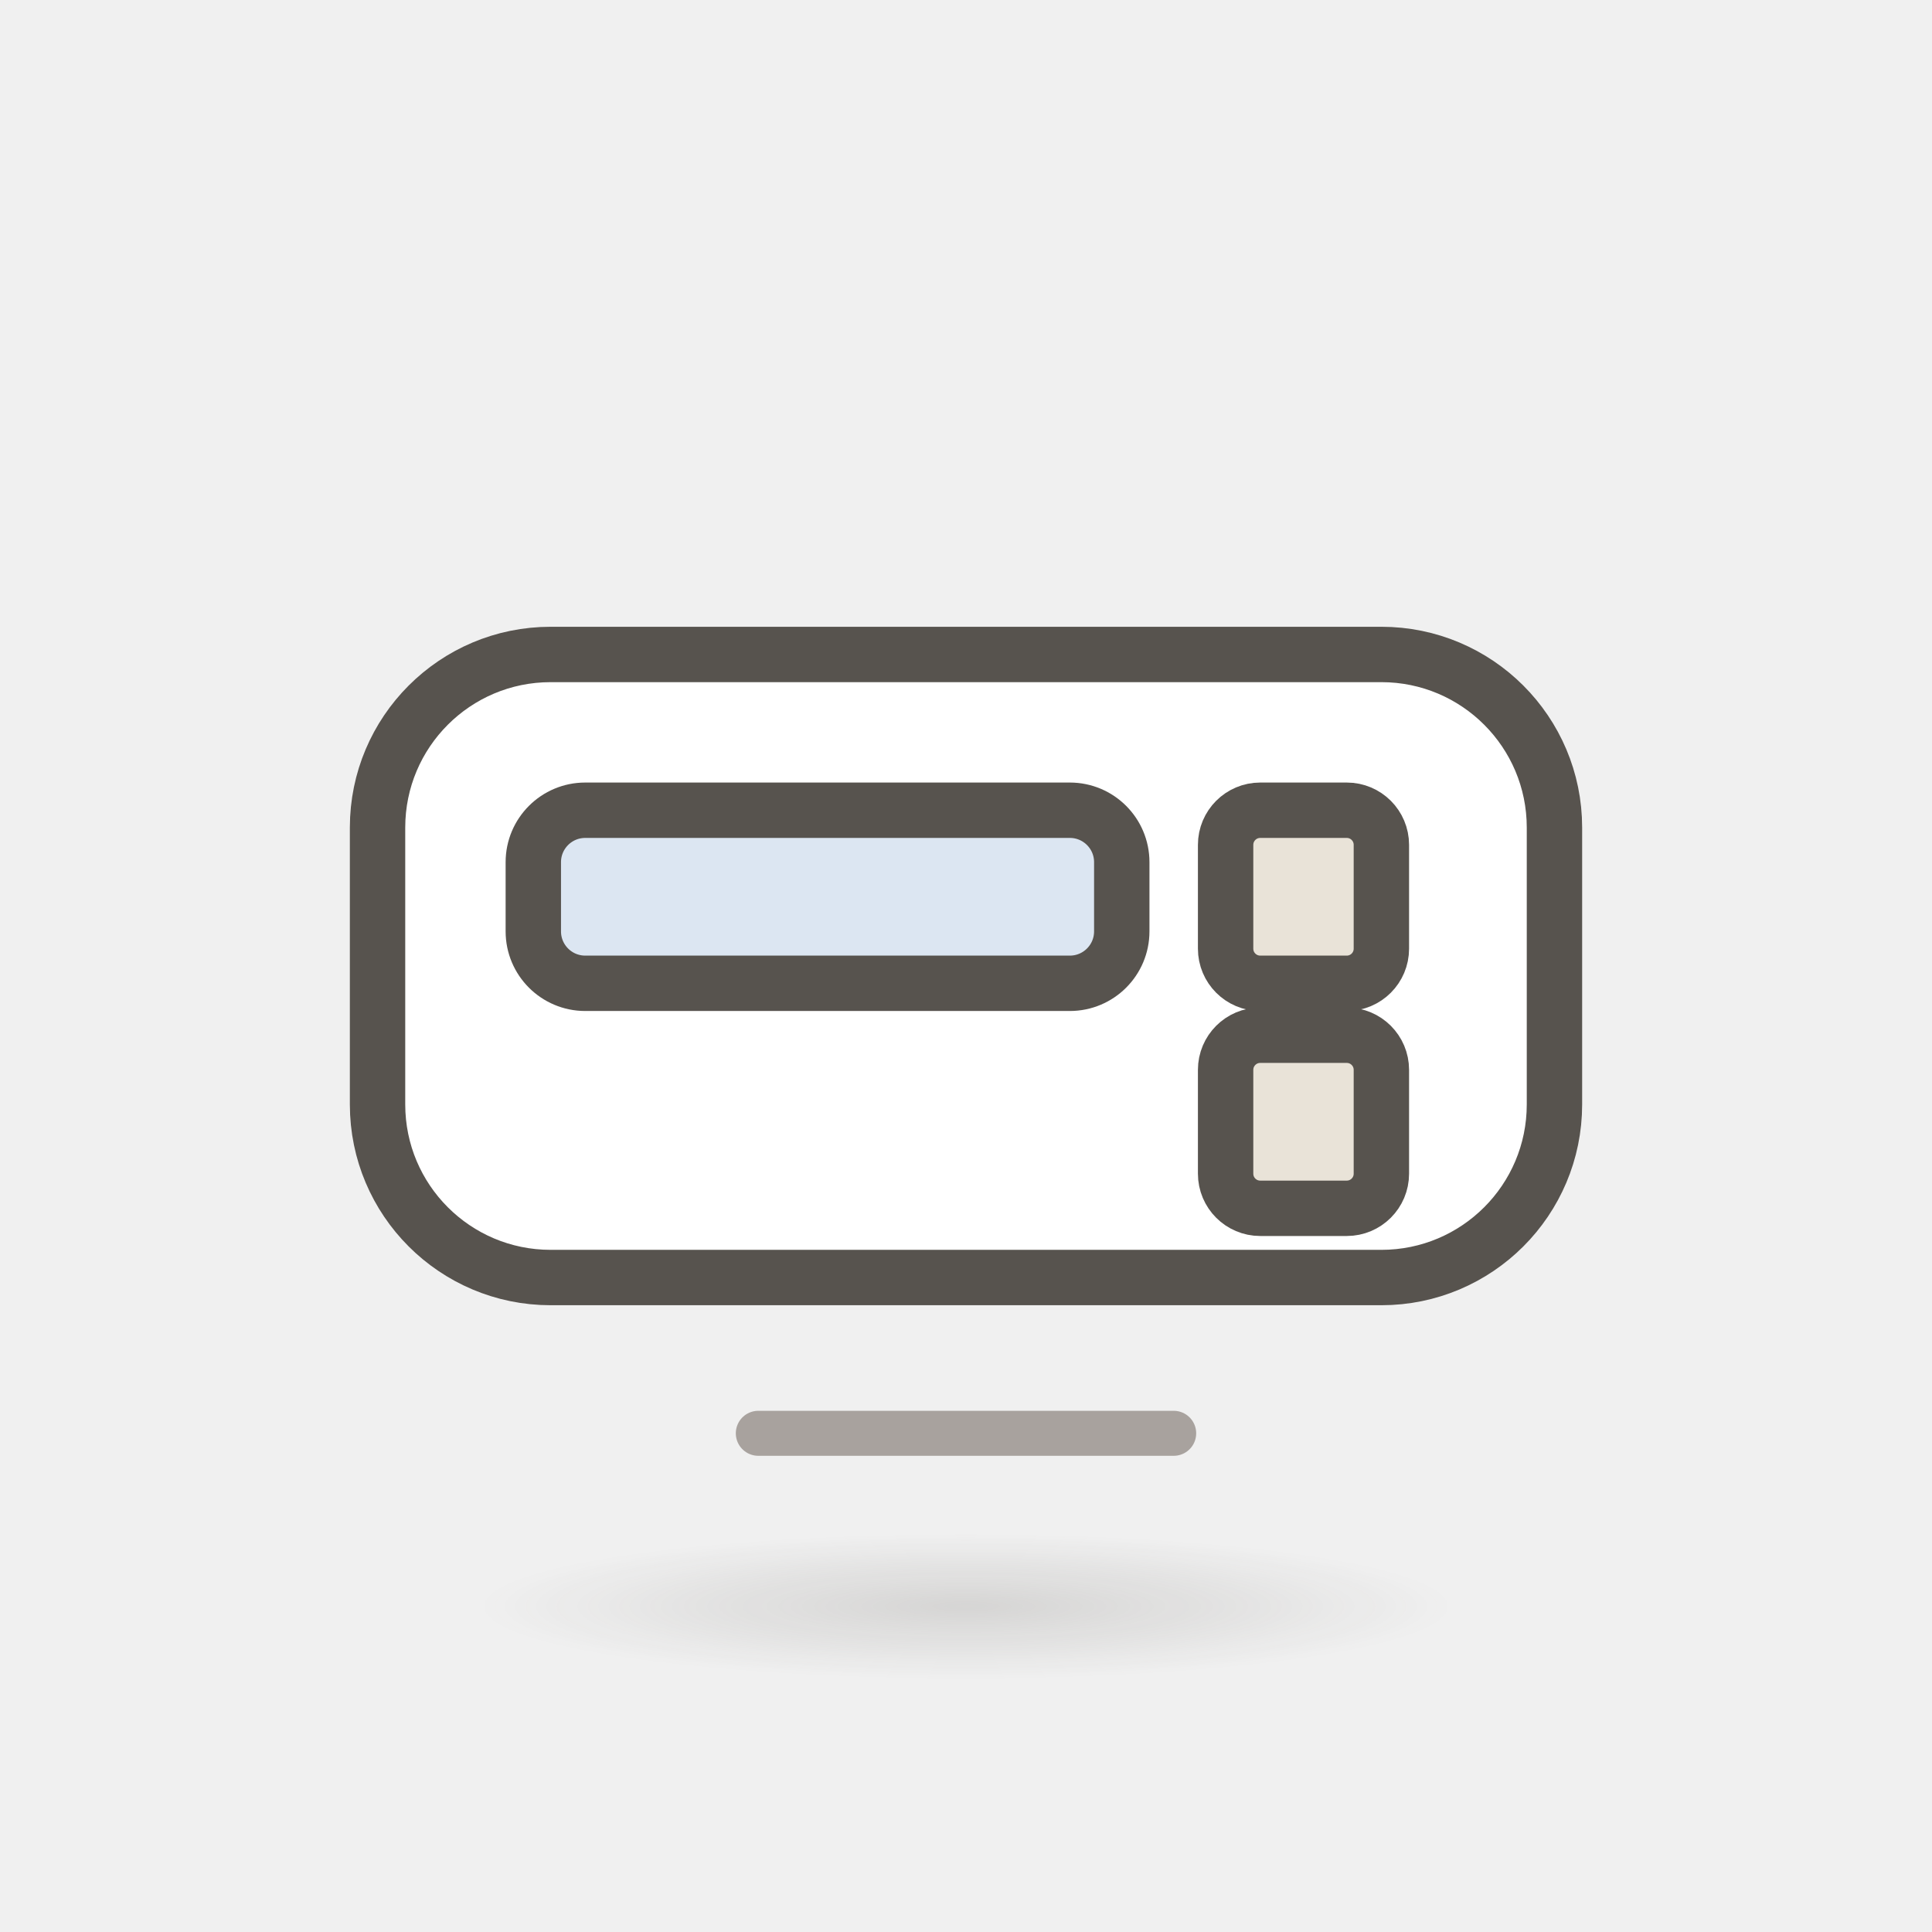
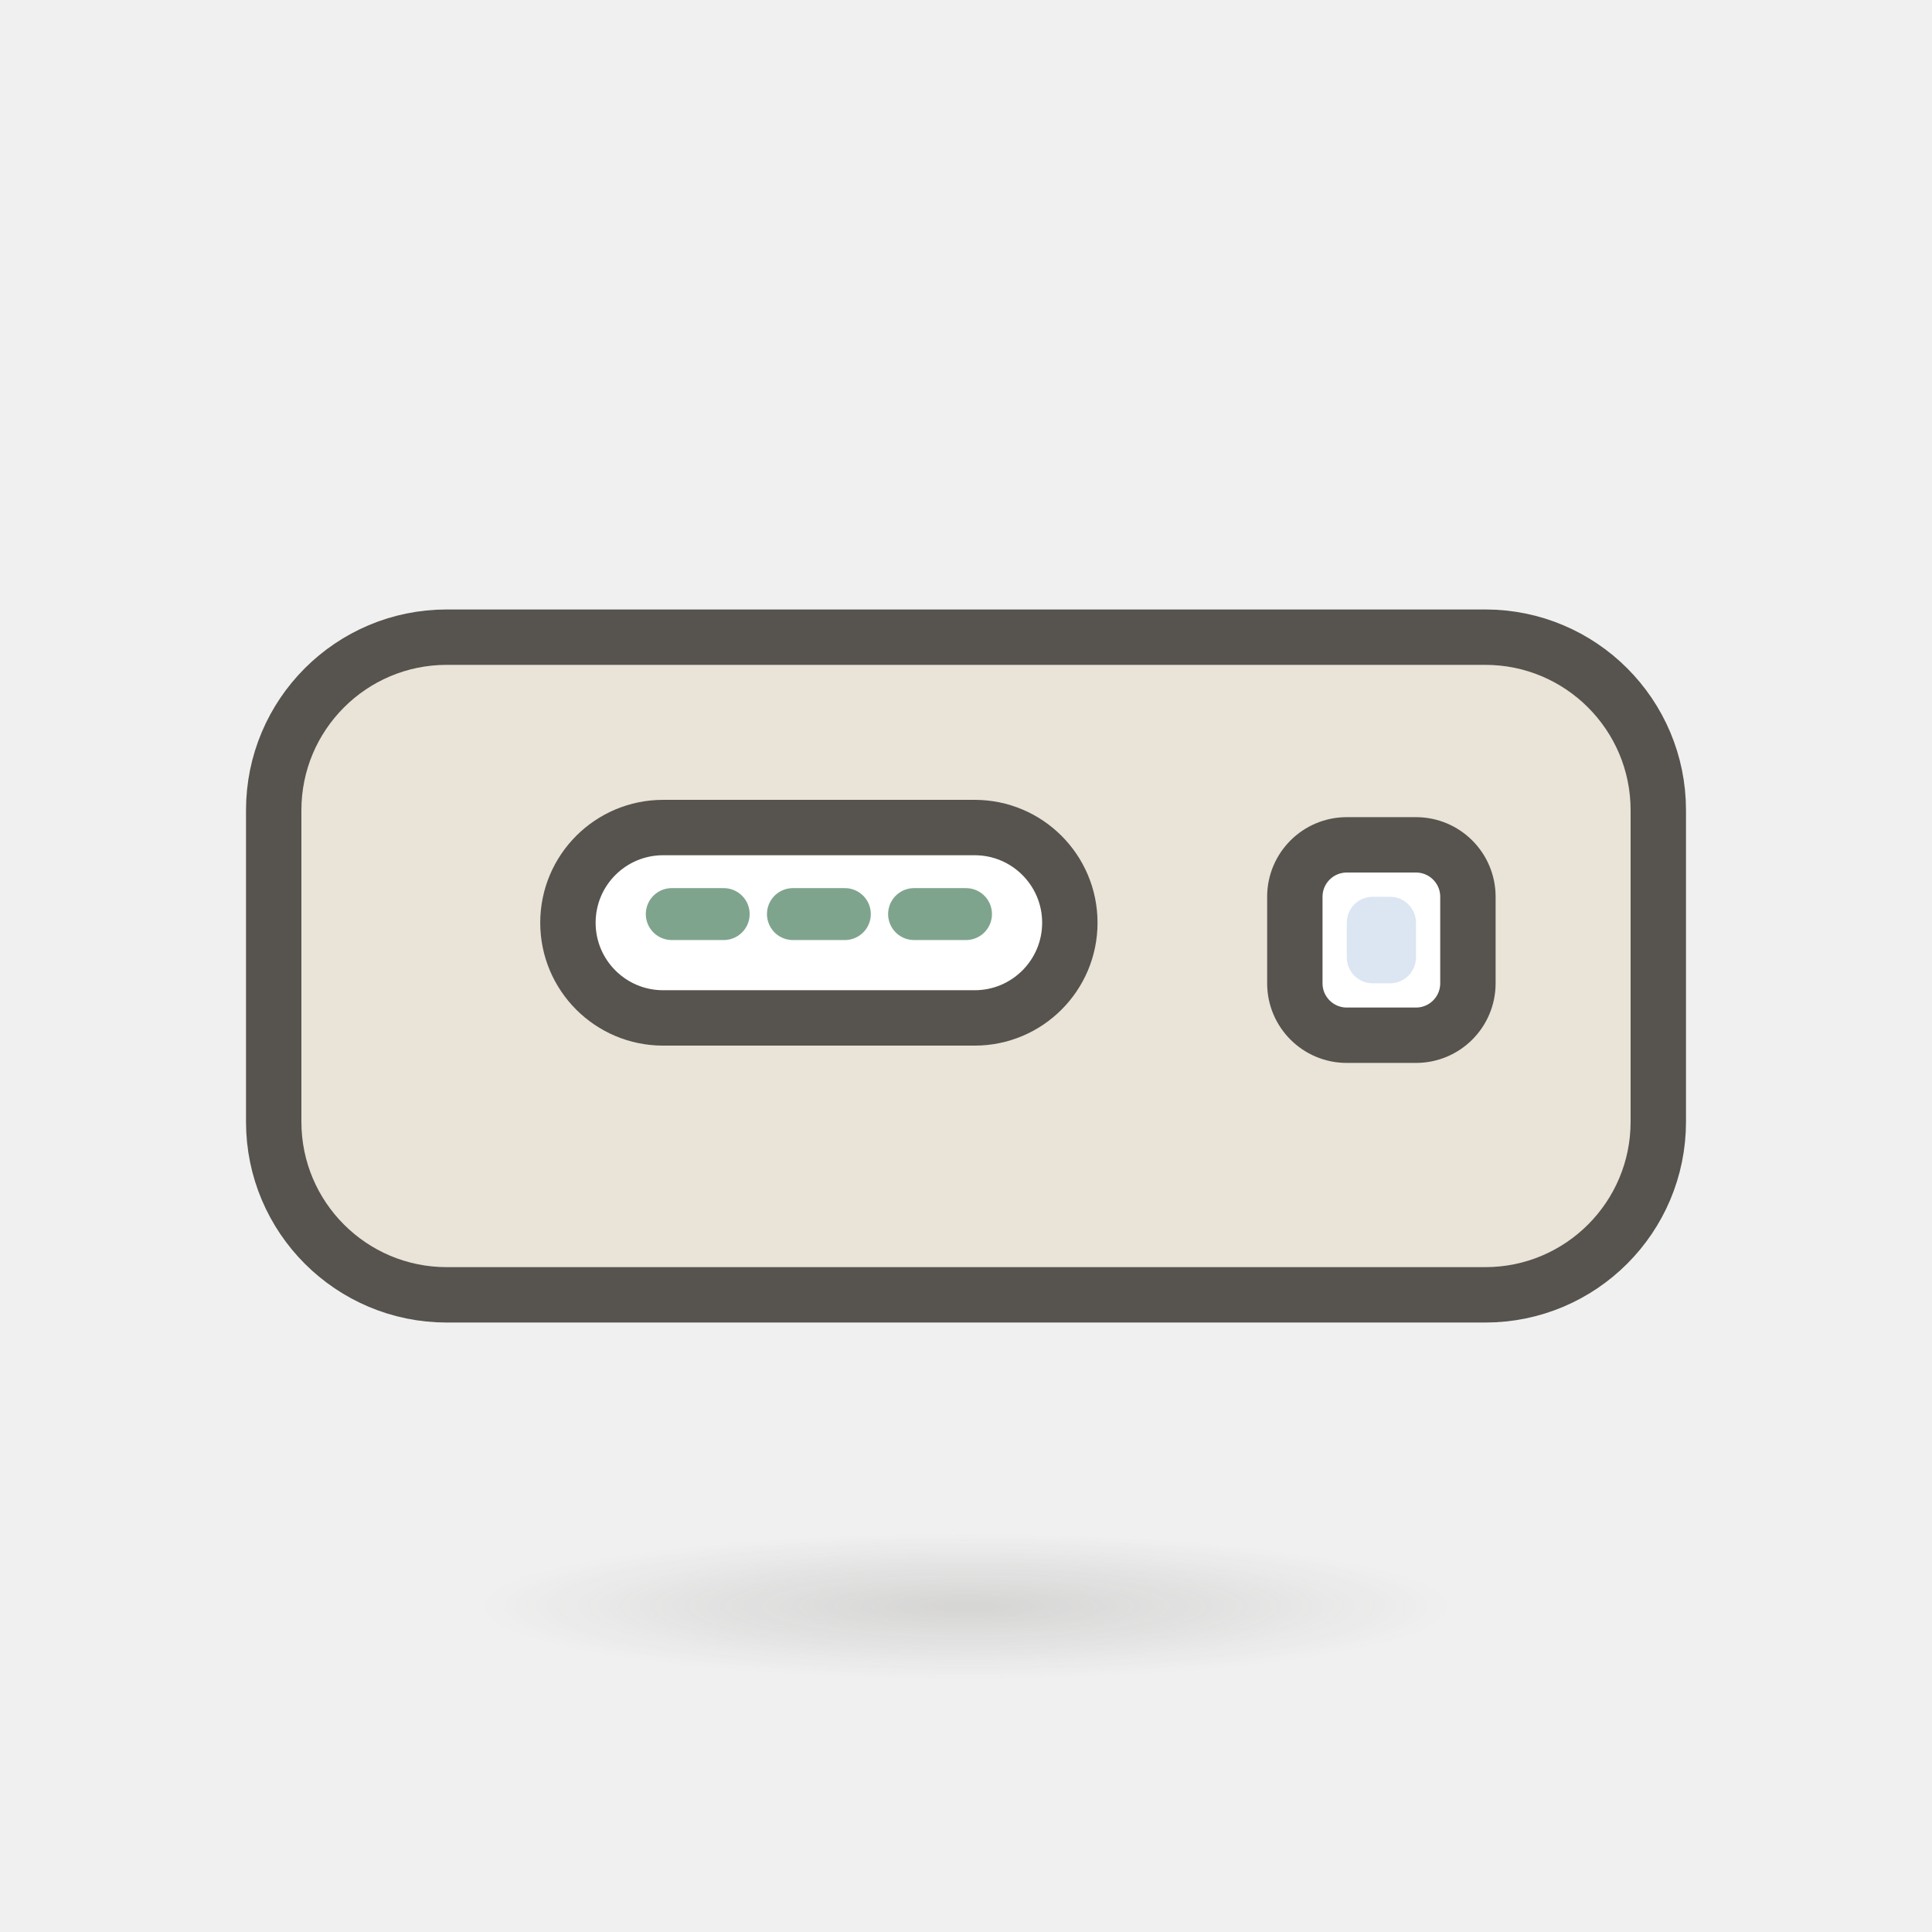
<svg xmlns="http://www.w3.org/2000/svg" viewBox="0 0 96 96" fill="none" stroke-linecap="round" stroke-linejoin="round">
  <g transform="translate(48 48) scale(0.86) translate(-48 -48)">
    <defs>
      <radialGradient id="sh">
        <stop offset="0" stop-color="#57534E" stop-opacity="0.17" />
        <stop offset="0.62" stop-color="#57534E" stop-opacity="0.07" />
        <stop offset="1" stop-color="#57534E" stop-opacity="0" />
      </radialGradient>
    </defs>
    <ellipse cx="48" cy="85" rx="28" ry="4.2" fill="url(#sh)" />
    <g stroke="#57534E" stroke-width="3.2">
-       <rect x="14" y="30" width="68" height="36" rx="10" fill="#FFFFFF" />
-       <rect x="23" y="39" width="34" height="10" rx="3" fill="#DCE6F2" />
-       <rect x="63" y="39" width="9" height="10" rx="2" fill="#E9E3D8" />
-       <rect x="63" y="52" width="9" height="10" rx="2" fill="#E9E3D8" />
-       <path d="M36 75h24" stroke="#A8A29E" stroke-width="2.6" />
+       <path d="M18 29h60a10 10 0 0 1 10 10v18a10 10 0 0 1-10 10H18A10 10 0 0 1 8 57V39a10 10 0 0 1 10-10z" fill="#E9E3D8" />
+       <rect x="25" y="40" width="29" height="11" rx="5.5" fill="#FFFFFF" />
+       <path d="M31 45h3M38 45h3M45 45h3" stroke="#7FA48D" stroke-width="3" />
+       <rect x="67" y="41" width="10" height="11" rx="3" fill="#FFFFFF" />
+       <rect x="70" y="44" width="4" height="5" rx="1.5" fill="#DCE6F2" stroke="none" />
    </g>
  </g>
</svg>
